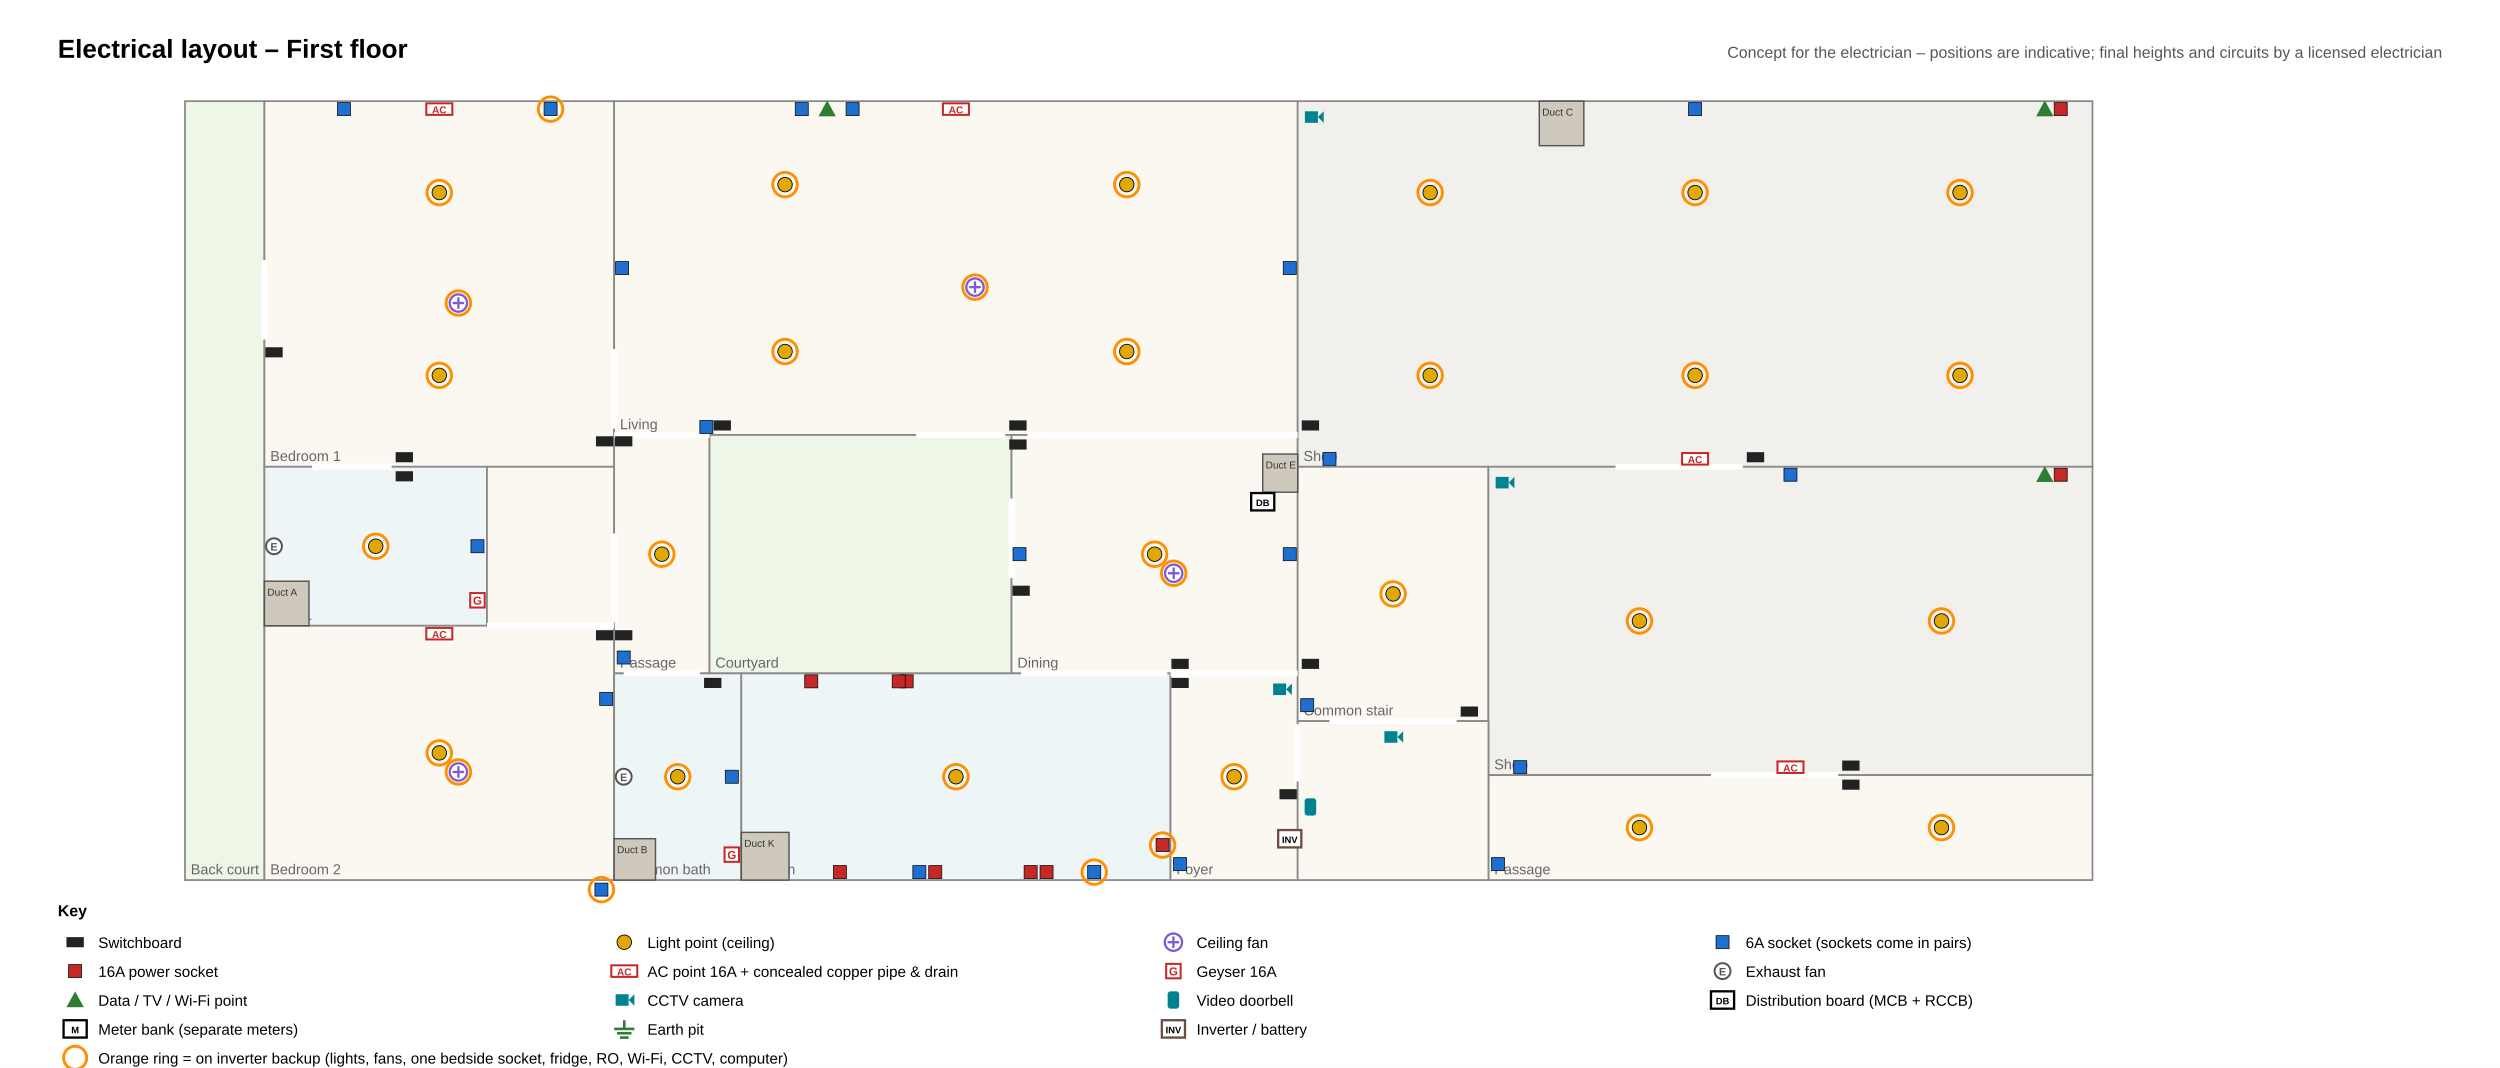
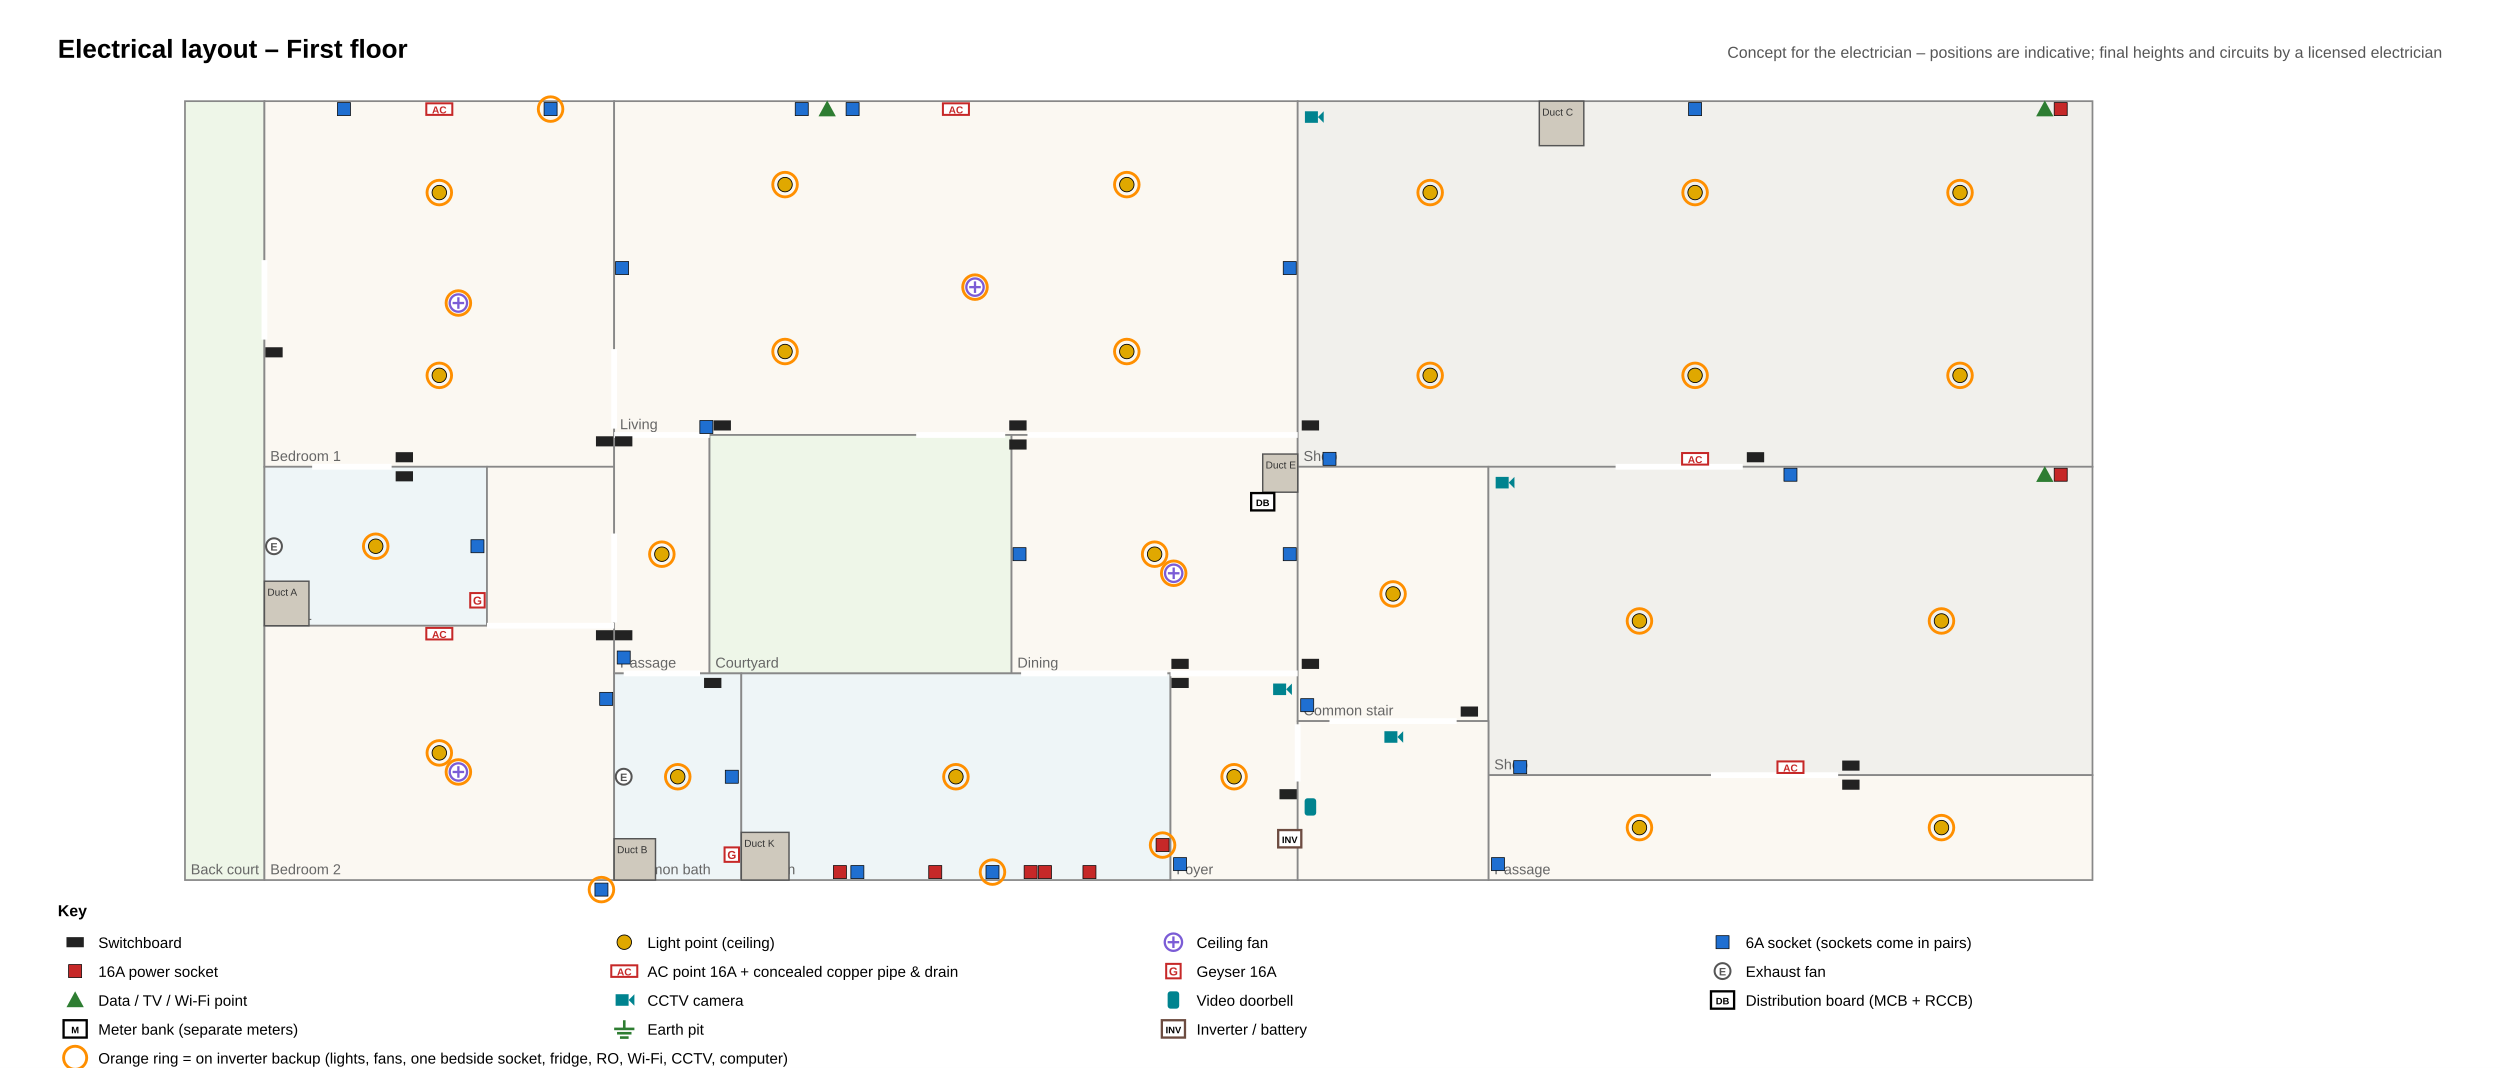
<svg xmlns="http://www.w3.org/2000/svg" width="1730" height="739" viewBox="0 0 1730 739" font-family="Arial, sans-serif">
  <rect width="100%" height="100%" fill="#fff" />
  <text x="40" y="40" font-size="18" font-weight="bold">Electrical layout – First floor</text>
  <text x="1690" y="40" font-size="11" text-anchor="end" fill="#555">Concept for the electrician – positions are indicative; final heights and circuits by a licensed electrician</text>
  <rect x="128" y="70" width="55" height="539" fill="#eef6e8" stroke="#888" stroke-width="1.2" />
  <text x="132" y="605" font-size="10" fill="#666">Back court</text>
  <rect x="183" y="70" width="242" height="253" fill="#fbf8f2" stroke="#888" stroke-width="1.2" />
  <text x="187" y="319" font-size="10" fill="#666">Bedroom 1</text>
  <rect x="183" y="323" width="154" height="110" fill="#eef5f7" stroke="#888" stroke-width="1.2" />
  <text x="187" y="429" font-size="10" fill="#666">Bath 1</text>
  <rect x="337" y="323" width="88" height="110" fill="#fbf8f2" stroke="#888" stroke-width="1.2" />
  <rect x="183" y="433" width="242" height="176" fill="#fbf8f2" stroke="#888" stroke-width="1.2" />
  <text x="187" y="605" font-size="10" fill="#666">Bedroom 2</text>
  <rect x="425" y="70" width="473" height="231" fill="#fbf8f2" stroke="#888" stroke-width="1.2" />
  <text x="429" y="297" font-size="10" fill="#666">Living</text>
  <rect x="425" y="301" width="66" height="165" fill="#fbf8f2" stroke="#888" stroke-width="1.2" />
  <text x="429" y="462" font-size="10" fill="#666">Passage</text>
  <rect x="491" y="301" width="209" height="165" fill="#eef6e8" stroke="#888" stroke-width="1.2" />
  <text x="495" y="462" font-size="10" fill="#666">Courtyard</text>
  <rect x="700" y="301" width="198" height="165" fill="#fbf8f2" stroke="#888" stroke-width="1.2" />
  <text x="704" y="462" font-size="10" fill="#666">Dining</text>
  <rect x="425" y="466" width="88" height="143" fill="#eef5f7" stroke="#888" stroke-width="1.2" />
  <text x="429" y="605" font-size="10" fill="#666">Common bath</text>
  <rect x="513" y="466" width="297" height="143" fill="#eef5f7" stroke="#888" stroke-width="1.2" />
  <text x="517" y="605" font-size="10" fill="#666">Kitchen</text>
  <rect x="810" y="466" width="88" height="143" fill="#fbf8f2" stroke="#888" stroke-width="1.2" />
  <text x="814" y="605" font-size="10" fill="#666">Foyer</text>
  <rect x="898" y="70" width="550" height="253" fill="#f1f0ec" stroke="#888" stroke-width="1.2" />
  <text x="902" y="319" font-size="10" fill="#666">Shop</text>
  <rect x="898" y="323" width="132" height="176" fill="#fbf8f2" stroke="#888" stroke-width="1.2" />
  <text x="902" y="495" font-size="10" fill="#666">Common stair</text>
  <rect x="1030" y="323" width="418" height="213.4" fill="#f1f0ec" stroke="#888" stroke-width="1.2" />
  <text x="1034" y="532.4" font-size="10" fill="#666">Shop</text>
  <rect x="1030" y="536.4" width="418" height="72.6" fill="#fbf8f2" stroke="#888" stroke-width="1.2" />
  <text x="1034" y="605" font-size="10" fill="#666">Passage</text>
  <rect x="898" y="499" width="132" height="110" fill="#fbf8f2" stroke="#888" stroke-width="1.2" />
  <line x1="898" y1="501.2" x2="898" y2="540.8" stroke="#fff" stroke-width="4" />
  <line x1="920" y1="499" x2="1008" y2="499" stroke="#fff" stroke-width="4" />
  <line x1="810" y1="466" x2="898" y2="466" stroke="#fff" stroke-width="4" />
  <line x1="425" y1="301" x2="491" y2="301" stroke="#fff" stroke-width="4" />
  <line x1="711" y1="301" x2="898" y2="301" stroke="#fff" stroke-width="4" />
  <line x1="634" y1="301" x2="695.6" y2="301" stroke="#fff" stroke-width="4" />
  <line x1="706.6" y1="466" x2="807.8" y2="466" stroke="#fff" stroke-width="4" />
-   <line x1="700" y1="345" x2="700" y2="400" stroke="#fff" stroke-width="4" />
  <line x1="183" y1="180" x2="183" y2="235" stroke="#fff" stroke-width="4" />
  <line x1="425" y1="241.6" x2="425" y2="296.6" stroke="#fff" stroke-width="4" />
  <line x1="216" y1="323" x2="271" y2="323" stroke="#fff" stroke-width="4" />
  <line x1="425" y1="369.2" x2="425" y2="430.8" stroke="#fff" stroke-width="4" />
  <line x1="337" y1="433" x2="425" y2="433" stroke="#fff" stroke-width="4" />
  <line x1="431.6" y1="466" x2="484.4" y2="466" stroke="#fff" stroke-width="4" />
  <line x1="1184" y1="536.4" x2="1272" y2="536.4" stroke="#fff" stroke-width="4" />
  <line x1="1118" y1="323" x2="1206" y2="323" stroke="#fff" stroke-width="4" />
  <rect x="183" y="402.2" width="30.8" height="30.8" fill="#cfc9bd" stroke="#555" />
  <text x="185" y="412.2" font-size="7" fill="#333">Duct A</text>
  <rect x="425" y="580.4" width="28.6" height="28.6" fill="#cfc9bd" stroke="#555" />
  <text x="427" y="590.4" font-size="7" fill="#333">Duct B</text>
  <rect x="513" y="576" width="33" height="33" fill="#cfc9bd" stroke="#555" />
  <text x="515" y="586" font-size="7" fill="#333">Duct K</text>
  <rect x="1065.2" y="70" width="30.8" height="30.8" fill="#cfc9bd" stroke="#555" />
  <text x="1067.2" y="80" font-size="7" fill="#333">Duct C</text>
  <rect x="873.8" y="314.2" width="24.2" height="26.4" fill="#cfc9bd" stroke="#555" />
  <text x="875.8" y="324.2" font-size="7" fill="#333">Duct E</text>
  <circle cx="304" cy="133.25" r="8.5" fill="none" stroke="#ff8f00" stroke-width="2" />
  <circle cx="304" cy="133.25" r="5" fill="#e0a800" stroke="#000" stroke-width="0.6" />
  <circle cx="304" cy="259.75" r="8.5" fill="none" stroke="#ff8f00" stroke-width="2" />
  <circle cx="304" cy="259.75" r="5" fill="#e0a800" stroke="#000" stroke-width="0.6" />
  <circle cx="317.2" cy="209.7" r="8.5" fill="none" stroke="#ff8f00" stroke-width="2" />
  <circle cx="317.2" cy="209.7" r="6" fill="#fff" stroke="#7b5cd6" stroke-width="1.6" />
  <path d="M313.2 209.7L321.2 209.7M317.2 205.7L317.2 213.7" stroke="#7b5cd6" stroke-width="1.6" />
  <rect x="295" y="71.5" width="18" height="8" fill="#fff" stroke="#c62828" stroke-width="1.4" />
  <text x="304" y="78.5" font-size="7" text-anchor="middle" fill="#c62828" font-weight="bold">AC</text>
  <circle cx="260" cy="378" r="8.5" fill="none" stroke="#ff8f00" stroke-width="2" />
  <circle cx="260" cy="378" r="5" fill="#e0a800" stroke="#000" stroke-width="0.6" />
  <circle cx="189.6" cy="378" r="5.5" fill="#fff" stroke="#555" stroke-width="1.4" />
  <text x="189.6" y="381" font-size="7.5" text-anchor="middle" fill="#555" font-weight="bold">E</text>
  <rect x="325.4" y="410.4" width="10" height="10" fill="#fff" stroke="#c62828" stroke-width="1.4" />
  <text x="330.4" y="418.4" font-size="8" text-anchor="middle" fill="#c62828" font-weight="bold">G</text>
  <rect x="325.9" y="373.5" width="9" height="9" fill="#1f6fd1" stroke="#000" stroke-width="0.5" />
  <circle cx="304" cy="521" r="8.5" fill="none" stroke="#ff8f00" stroke-width="2" />
  <circle cx="304" cy="521" r="5" fill="#e0a800" stroke="#000" stroke-width="0.6" />
  <circle cx="317.2" cy="534.2" r="8.5" fill="none" stroke="#ff8f00" stroke-width="2" />
  <circle cx="317.2" cy="534.2" r="6" fill="#fff" stroke="#7b5cd6" stroke-width="1.6" />
  <path d="M313.2 534.2L321.2 534.2M317.2 530.2L317.2 538.2" stroke="#7b5cd6" stroke-width="1.6" />
  <rect x="295" y="434.5" width="18" height="8" fill="#fff" stroke="#c62828" stroke-width="1.4" />
  <text x="304" y="441.5" font-size="7" text-anchor="middle" fill="#c62828" font-weight="bold">AC</text>
  <circle cx="543.25" cy="127.75" r="8.5" fill="none" stroke="#ff8f00" stroke-width="2" />
  <circle cx="543.25" cy="127.75" r="5" fill="#e0a800" stroke="#000" stroke-width="0.6" />
  <circle cx="543.25" cy="243.25" r="8.5" fill="none" stroke="#ff8f00" stroke-width="2" />
  <circle cx="543.25" cy="243.25" r="5" fill="#e0a800" stroke="#000" stroke-width="0.6" />
  <circle cx="779.75" cy="127.75" r="8.5" fill="none" stroke="#ff8f00" stroke-width="2" />
  <circle cx="779.75" cy="127.75" r="5" fill="#e0a800" stroke="#000" stroke-width="0.6" />
  <circle cx="779.75" cy="243.25" r="8.5" fill="none" stroke="#ff8f00" stroke-width="2" />
  <circle cx="779.75" cy="243.25" r="5" fill="#e0a800" stroke="#000" stroke-width="0.6" />
  <circle cx="674.7" cy="198.7" r="8.5" fill="none" stroke="#ff8f00" stroke-width="2" />
  <circle cx="674.7" cy="198.7" r="6" fill="#fff" stroke="#7b5cd6" stroke-width="1.6" />
  <path d="M670.7 198.7L678.7 198.7M674.7 194.7L674.7 202.7" stroke="#7b5cd6" stroke-width="1.6" />
  <rect x="652.5" y="71.5" width="18" height="8" fill="#fff" stroke="#c62828" stroke-width="1.4" />
  <text x="661.5" y="78.5" font-size="7" text-anchor="middle" fill="#c62828" font-weight="bold">AC</text>
  <rect x="426" y="181" width="9" height="9" fill="#1f6fd1" stroke="#000" stroke-width="0.5" />
  <rect x="888" y="181" width="9" height="9" fill="#1f6fd1" stroke="#000" stroke-width="0.5" />
  <circle cx="458" cy="383.5" r="8.5" fill="none" stroke="#ff8f00" stroke-width="2" />
  <circle cx="458" cy="383.5" r="5" fill="#e0a800" stroke="#000" stroke-width="0.6" />
  <rect x="427.1" y="450.5" width="9" height="9" fill="#1f6fd1" stroke="#000" stroke-width="0.5" />
  <circle cx="799" cy="383.5" r="8.5" fill="none" stroke="#ff8f00" stroke-width="2" />
  <circle cx="799" cy="383.5" r="5" fill="#e0a800" stroke="#000" stroke-width="0.6" />
  <circle cx="812.2" cy="396.7" r="8.5" fill="none" stroke="#ff8f00" stroke-width="2" />
  <circle cx="812.2" cy="396.7" r="6" fill="#fff" stroke="#7b5cd6" stroke-width="1.6" />
  <path d="M808.2 396.7L816.2 396.7M812.2 392.7L812.2 400.7" stroke="#7b5cd6" stroke-width="1.6" />
  <rect x="701" y="379" width="9" height="9" fill="#1f6fd1" stroke="#000" stroke-width="0.5" />
  <rect x="888" y="379" width="9" height="9" fill="#1f6fd1" stroke="#000" stroke-width="0.5" />
  <circle cx="469" cy="537.5" r="8.5" fill="none" stroke="#ff8f00" stroke-width="2" />
  <circle cx="469" cy="537.5" r="5" fill="#e0a800" stroke="#000" stroke-width="0.6" />
  <circle cx="431.6" cy="537.5" r="5.5" fill="#fff" stroke="#555" stroke-width="1.4" />
  <text x="431.6" y="540.5" font-size="7.5" text-anchor="middle" fill="#555" font-weight="bold">E</text>
  <rect x="501.4" y="586.4" width="10" height="10" fill="#fff" stroke="#c62828" stroke-width="1.4" />
  <text x="506.4" y="594.4" font-size="8" text-anchor="middle" fill="#c62828" font-weight="bold">G</text>
  <rect x="501.9" y="533" width="9" height="9" fill="#1f6fd1" stroke="#000" stroke-width="0.5" />
  <circle cx="661.5" cy="537.5" r="8.5" fill="none" stroke="#ff8f00" stroke-width="2" />
  <circle cx="661.5" cy="537.5" r="5" fill="#e0a800" stroke="#000" stroke-width="0.6" />
  <circle cx="854" cy="537.5" r="8.5" fill="none" stroke="#ff8f00" stroke-width="2" />
  <circle cx="854" cy="537.5" r="5" fill="#e0a800" stroke="#000" stroke-width="0.6" />
  <rect x="812.1" y="593.5" width="9" height="9" fill="#1f6fd1" stroke="#000" stroke-width="0.5" />
  <circle cx="989.667" cy="133.25" r="8.5" fill="none" stroke="#ff8f00" stroke-width="2" />
  <circle cx="989.667" cy="133.25" r="5" fill="#e0a800" stroke="#000" stroke-width="0.6" />
  <circle cx="989.667" cy="259.75" r="8.5" fill="none" stroke="#ff8f00" stroke-width="2" />
  <circle cx="989.667" cy="259.75" r="5" fill="#e0a800" stroke="#000" stroke-width="0.6" />
  <circle cx="1173" cy="133.25" r="8.5" fill="none" stroke="#ff8f00" stroke-width="2" />
  <circle cx="1173" cy="133.25" r="5" fill="#e0a800" stroke="#000" stroke-width="0.6" />
  <circle cx="1173" cy="259.75" r="8.5" fill="none" stroke="#ff8f00" stroke-width="2" />
  <circle cx="1173" cy="259.75" r="5" fill="#e0a800" stroke="#000" stroke-width="0.6" />
  <circle cx="1356.333" cy="133.25" r="8.5" fill="none" stroke="#ff8f00" stroke-width="2" />
  <circle cx="1356.333" cy="133.25" r="5" fill="#e0a800" stroke="#000" stroke-width="0.6" />
  <circle cx="1356.333" cy="259.75" r="8.5" fill="none" stroke="#ff8f00" stroke-width="2" />
  <circle cx="1356.333" cy="259.75" r="5" fill="#e0a800" stroke="#000" stroke-width="0.6" />
  <rect x="1421.5" y="71" width="9" height="9" fill="#c62828" stroke="#000" stroke-width="0.5" />
  <rect x="1168.5" y="71" width="9" height="9" fill="#1f6fd1" stroke="#000" stroke-width="0.5" />
  <rect x="915.5" y="313" width="9" height="9" fill="#1f6fd1" stroke="#000" stroke-width="0.5" />
  <rect x="1164" y="313.5" width="18" height="8" fill="#fff" stroke="#c62828" stroke-width="1.4" />
  <text x="1173" y="320.5" font-size="7" text-anchor="middle" fill="#c62828" font-weight="bold">AC</text>
  <rect x="903" y="77" width="9" height="8" fill="#00838f" />
  <path d="M912 81L916 77L916 85Z" fill="#00838f" />
  <path d="M1415 69.5L1421 80.5L1409 80.5Z" fill="#2e7d32" />
  <circle cx="964" cy="411" r="8.5" fill="none" stroke="#ff8f00" stroke-width="2" />
  <circle cx="964" cy="411" r="5" fill="#e0a800" stroke="#000" stroke-width="0.6" />
  <rect x="900.1" y="483.5" width="9" height="9" fill="#1f6fd1" stroke="#000" stroke-width="0.5" />
  <circle cx="1134.5" cy="429.7" r="8.5" fill="none" stroke="#ff8f00" stroke-width="2" />
  <circle cx="1134.5" cy="429.7" r="5" fill="#e0a800" stroke="#000" stroke-width="0.6" />
  <circle cx="1343.5" cy="429.7" r="8.5" fill="none" stroke="#ff8f00" stroke-width="2" />
  <circle cx="1343.5" cy="429.7" r="5" fill="#e0a800" stroke="#000" stroke-width="0.6" />
  <rect x="1421.5" y="324" width="9" height="9" fill="#c62828" stroke="#000" stroke-width="0.5" />
  <rect x="1234.5" y="324" width="9" height="9" fill="#1f6fd1" stroke="#000" stroke-width="0.5" />
  <rect x="1047.5" y="526.4" width="9" height="9" fill="#1f6fd1" stroke="#000" stroke-width="0.5" />
  <rect x="1230" y="526.9" width="18" height="8" fill="#fff" stroke="#c62828" stroke-width="1.4" />
  <text x="1239" y="533.9" font-size="7" text-anchor="middle" fill="#c62828" font-weight="bold">AC</text>
  <rect x="1035" y="330" width="9" height="8" fill="#00838f" />
  <path d="M1044 334L1048 330L1048 338Z" fill="#00838f" />
  <path d="M1415 322.5L1421 333.5L1409 333.5Z" fill="#2e7d32" />
  <circle cx="1134.5" cy="572.7" r="8.5" fill="none" stroke="#ff8f00" stroke-width="2" />
  <circle cx="1134.5" cy="572.7" r="5" fill="#e0a800" stroke="#000" stroke-width="0.6" />
  <circle cx="1343.5" cy="572.7" r="8.5" fill="none" stroke="#ff8f00" stroke-width="2" />
  <circle cx="1343.5" cy="572.7" r="5" fill="#e0a800" stroke="#000" stroke-width="0.6" />
  <rect x="1032.1" y="593.5" width="9" height="9" fill="#1f6fd1" stroke="#000" stroke-width="0.5" />
  <rect x="885.4" y="546.1" width="12" height="7" fill="#222" />
  <rect x="1010.8" y="488.9" width="12" height="7" fill="#222" />
  <rect x="900.8" y="455.9" width="12" height="7" fill="#222" />
  <rect x="493.8" y="290.9" width="12" height="7" fill="#222" />
  <rect x="900.8" y="290.9" width="12" height="7" fill="#222" />
  <rect x="698.4" y="290.9" width="12" height="7" fill="#222" />
  <rect x="698.4" y="304.1" width="12" height="7" fill="#222" />
  <rect x="810.6" y="455.9" width="12" height="7" fill="#222" />
  <rect x="810.6" y="469.1" width="12" height="7" fill="#222" />
-   <rect x="700.6" y="405.3" width="12" height="7" fill="#222" />
  <rect x="183.6" y="240.3" width="12" height="7" fill="#222" />
  <rect x="412.4" y="301.9" width="12" height="7" fill="#222" />
  <rect x="425.6" y="301.9" width="12" height="7" fill="#222" />
  <rect x="273.8" y="312.9" width="12" height="7" fill="#222" />
  <rect x="273.8" y="326.1" width="12" height="7" fill="#222" />
  <rect x="412.4" y="436.1" width="12" height="7" fill="#222" />
  <rect x="425.6" y="436.1" width="12" height="7" fill="#222" />
  <rect x="487.2" y="469.1" width="12" height="7" fill="#222" />
  <rect x="1274.8" y="526.3" width="12" height="7" fill="#222" />
  <rect x="1274.8" y="539.5" width="12" height="7" fill="#222" />
  <rect x="1208.8" y="312.9" width="12" height="7" fill="#222" />
  <rect x="550.3" y="71" width="9" height="9" fill="#1f6fd1" stroke="#000" stroke-width="0.5" />
  <rect x="585.5" y="71" width="9" height="9" fill="#1f6fd1" stroke="#000" stroke-width="0.5" />
  <path d="M572.4 69.5L578.4 80.5L566.4 80.5Z" fill="#2e7d32" />
  <rect x="484.3" y="291" width="9" height="9" fill="#1f6fd1" stroke="#000" stroke-width="0.5" />
-   <rect x="556.9" y="467" width="9" height="9" fill="#c62828" stroke="#000" stroke-width="0.5" />
-   <rect x="622.9" y="467" width="9" height="9" fill="#c62828" stroke="#000" stroke-width="0.5" />
-   <rect x="617.4" y="467" width="9" height="9" fill="#c62828" stroke="#000" stroke-width="0.5" />
  <rect x="576.7" y="599" width="9" height="9" fill="#c62828" stroke="#000" stroke-width="0.5" />
  <rect x="642.7" y="599" width="9" height="9" fill="#c62828" stroke="#000" stroke-width="0.5" />
  <rect x="708.7" y="599" width="9" height="9" fill="#c62828" stroke="#000" stroke-width="0.5" />
-   <rect x="631.7" y="599" width="9" height="9" fill="#1f6fd1" stroke="#000" stroke-width="0.5" />
-   <rect x="719.7" y="599" width="9" height="9" fill="#c62828" stroke="#000" stroke-width="0.5" />
-   <circle cx="757.2" cy="603.5" r="8.5" fill="none" stroke="#ff8f00" stroke-width="2" />
-   <rect x="752.7" y="599" width="9" height="9" fill="#1f6fd1" stroke="#000" stroke-width="0.5" />
+   <rect x="588.8" y="599" width="9" height="9" fill="#1f6fd1" stroke="#000" stroke-width="0.5" />
+   <rect x="718.6" y="599" width="9" height="9" fill="#c62828" stroke="#000" stroke-width="0.5" />
+   <rect x="749.4" y="599" width="9" height="9" fill="#c62828" stroke="#000" stroke-width="0.5" />
+   <circle cx="686.8" cy="603.5" r="8.5" fill="none" stroke="#ff8f00" stroke-width="2" />
+   <rect x="682.3" y="599" width="9" height="9" fill="#1f6fd1" stroke="#000" stroke-width="0.5" />
  <circle cx="804.5" cy="584.8" r="8.5" fill="none" stroke="#ff8f00" stroke-width="2" />
  <rect x="800" y="580.3" width="9" height="9" fill="#c62828" stroke="#000" stroke-width="0.5" />
  <rect x="233.5" y="71" width="9" height="9" fill="#1f6fd1" stroke="#000" stroke-width="0.5" />
  <circle cx="381" cy="75.5" r="8.5" fill="none" stroke="#ff8f00" stroke-width="2" />
  <rect x="376.5" y="71" width="9" height="9" fill="#1f6fd1" stroke="#000" stroke-width="0.5" />
  <rect x="884.5" y="574.4" width="16" height="12" fill="#fff" stroke="#6d4c41" stroke-width="1.6" />
  <text x="892.5" y="583.4" font-size="6.5" text-anchor="middle" font-weight="bold">INV</text>
  <rect x="415" y="479.1" width="9" height="9" fill="#1f6fd1" stroke="#000" stroke-width="0.5" />
  <circle cx="416.2" cy="615.6" r="8.5" fill="none" stroke="#ff8f00" stroke-width="2" />
  <rect x="411.7" y="611.1" width="9" height="9" fill="#1f6fd1" stroke="#000" stroke-width="0.5" />
  <rect x="958" y="506" width="9" height="8" fill="#00838f" />
  <path d="M967 510L971 506L971 514Z" fill="#00838f" />
  <rect x="902.8" y="552.4" width="8" height="12" rx="2" fill="#00838f" />
  <rect x="865.8" y="341.2" width="16" height="12" fill="#fff" stroke="#000" stroke-width="1.6" />
  <text x="873.8" y="350.2" font-size="6.5" text-anchor="middle" font-weight="bold">DB</text>
  <rect x="881" y="473" width="9" height="8" fill="#00838f" />
  <path d="M890 477L894 473L894 481Z" fill="#00838f" />
  <text x="40" y="634" font-size="11" font-weight="bold">Key</text>
  <rect x="46" y="648.5" width="12" height="7" fill="#222" />
  <text x="68" y="656" font-size="10.5">Switchboard</text>
  <circle cx="432" cy="652" r="5" fill="#e0a800" stroke="#000" stroke-width="0.6" />
  <text x="448" y="656" font-size="10.5">Light point (ceiling)</text>
  <circle cx="812" cy="652" r="6" fill="#fff" stroke="#7b5cd6" stroke-width="1.6" />
  <path d="M808 652L816 652M812 648L812 656" stroke="#7b5cd6" stroke-width="1.6" />
  <text x="828" y="656" font-size="10.5">Ceiling fan</text>
  <rect x="1187.5" y="647.5" width="9" height="9" fill="#1f6fd1" stroke="#000" stroke-width="0.5" />
  <text x="1208" y="656" font-size="10.5">6A socket (sockets come in pairs)</text>
  <rect x="47.5" y="667.5" width="9" height="9" fill="#c62828" stroke="#000" stroke-width="0.5" />
  <text x="68" y="676" font-size="10.5">16A power socket</text>
  <rect x="423" y="668" width="18" height="8" fill="#fff" stroke="#c62828" stroke-width="1.4" />
  <text x="432" y="675" font-size="7" text-anchor="middle" fill="#c62828" font-weight="bold">AC</text>
  <text x="448" y="676" font-size="10.5">AC point 16A + concealed copper pipe &amp; drain</text>
  <rect x="807" y="667" width="10" height="10" fill="#fff" stroke="#c62828" stroke-width="1.4" />
  <text x="812" y="675" font-size="8" text-anchor="middle" fill="#c62828" font-weight="bold">G</text>
  <text x="828" y="676" font-size="10.5">Geyser 16A</text>
  <circle cx="1192" cy="672" r="5.5" fill="#fff" stroke="#555" stroke-width="1.4" />
  <text x="1192" y="675" font-size="7.5" text-anchor="middle" fill="#555" font-weight="bold">E</text>
  <text x="1208" y="676" font-size="10.5">Exhaust fan</text>
  <path d="M52 686L58 697L46 697Z" fill="#2e7d32" />
  <text x="68" y="696" font-size="10.5">Data / TV / Wi-Fi point</text>
  <rect x="426" y="688" width="9" height="8" fill="#00838f" />
  <path d="M435 692L439 688L439 696Z" fill="#00838f" />
  <text x="448" y="696" font-size="10.5">CCTV camera</text>
  <rect x="808" y="686" width="8" height="12" rx="2" fill="#00838f" />
  <text x="828" y="696" font-size="10.5">Video doorbell</text>
  <rect x="1184" y="686" width="16" height="12" fill="#fff" stroke="#000" stroke-width="1.6" />
  <text x="1192" y="695" font-size="6.5" text-anchor="middle" font-weight="bold">DB</text>
  <text x="1208" y="696" font-size="10.5">Distribution board (MCB + RCCB)</text>
  <rect x="44" y="706" width="16" height="12" fill="#fff" stroke="#000" stroke-width="1.6" />
  <text x="52" y="715" font-size="6.5" text-anchor="middle" font-weight="bold">M</text>
  <text x="68" y="716" font-size="10.5">Meter bank (separate meters)</text>
  <path d="M425 712L439 712M427 715L437 715M429 718L435 718M432 706L432 712" stroke="#2e7d32" stroke-width="1.8" />
  <text x="448" y="716" font-size="10.5">Earth pit</text>
  <rect x="804" y="706" width="16" height="12" fill="#fff" stroke="#6d4c41" stroke-width="1.6" />
  <text x="812" y="715" font-size="6.5" text-anchor="middle" font-weight="bold">INV</text>
  <text x="828" y="716" font-size="10.5">Inverter / battery</text>
  <circle cx="52" cy="732" r="8" fill="none" stroke="#ff8f00" stroke-width="2" />
  <text x="68" y="736" font-size="10.5">Orange ring = on inverter backup (lights, fans, one bedside socket, fridge, RO, Wi-Fi, CCTV, computer)</text>
</svg>
